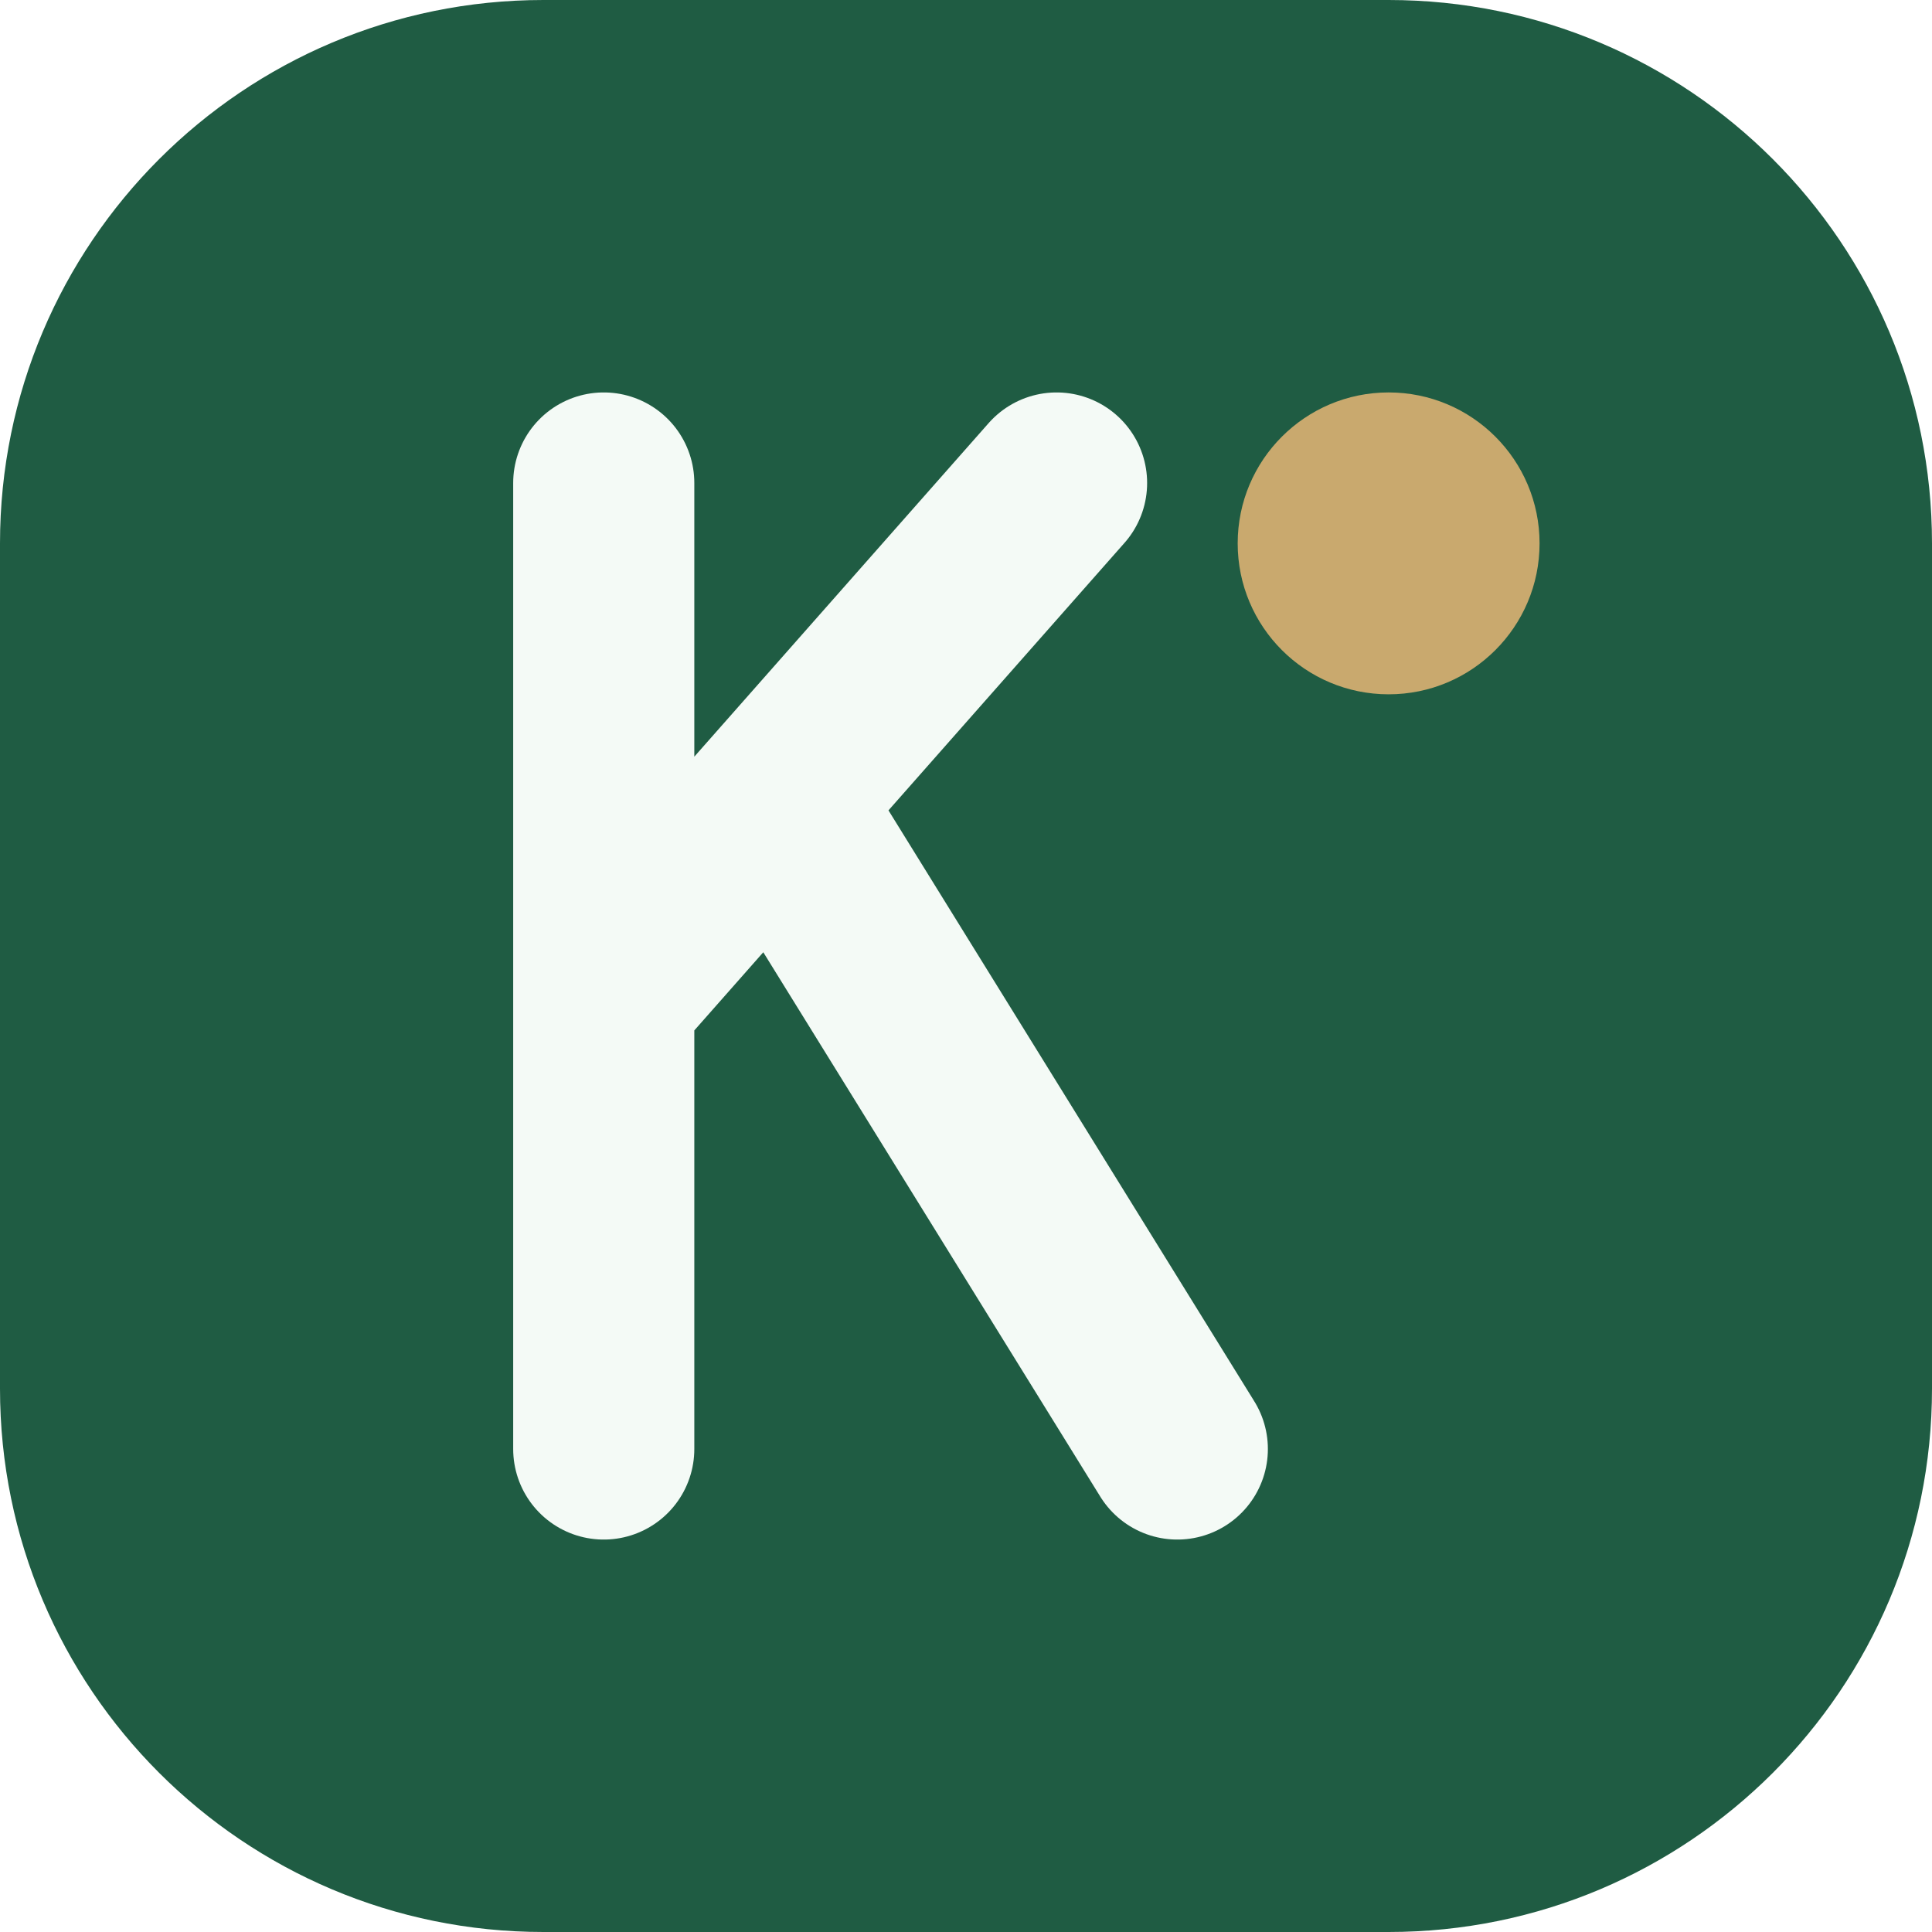
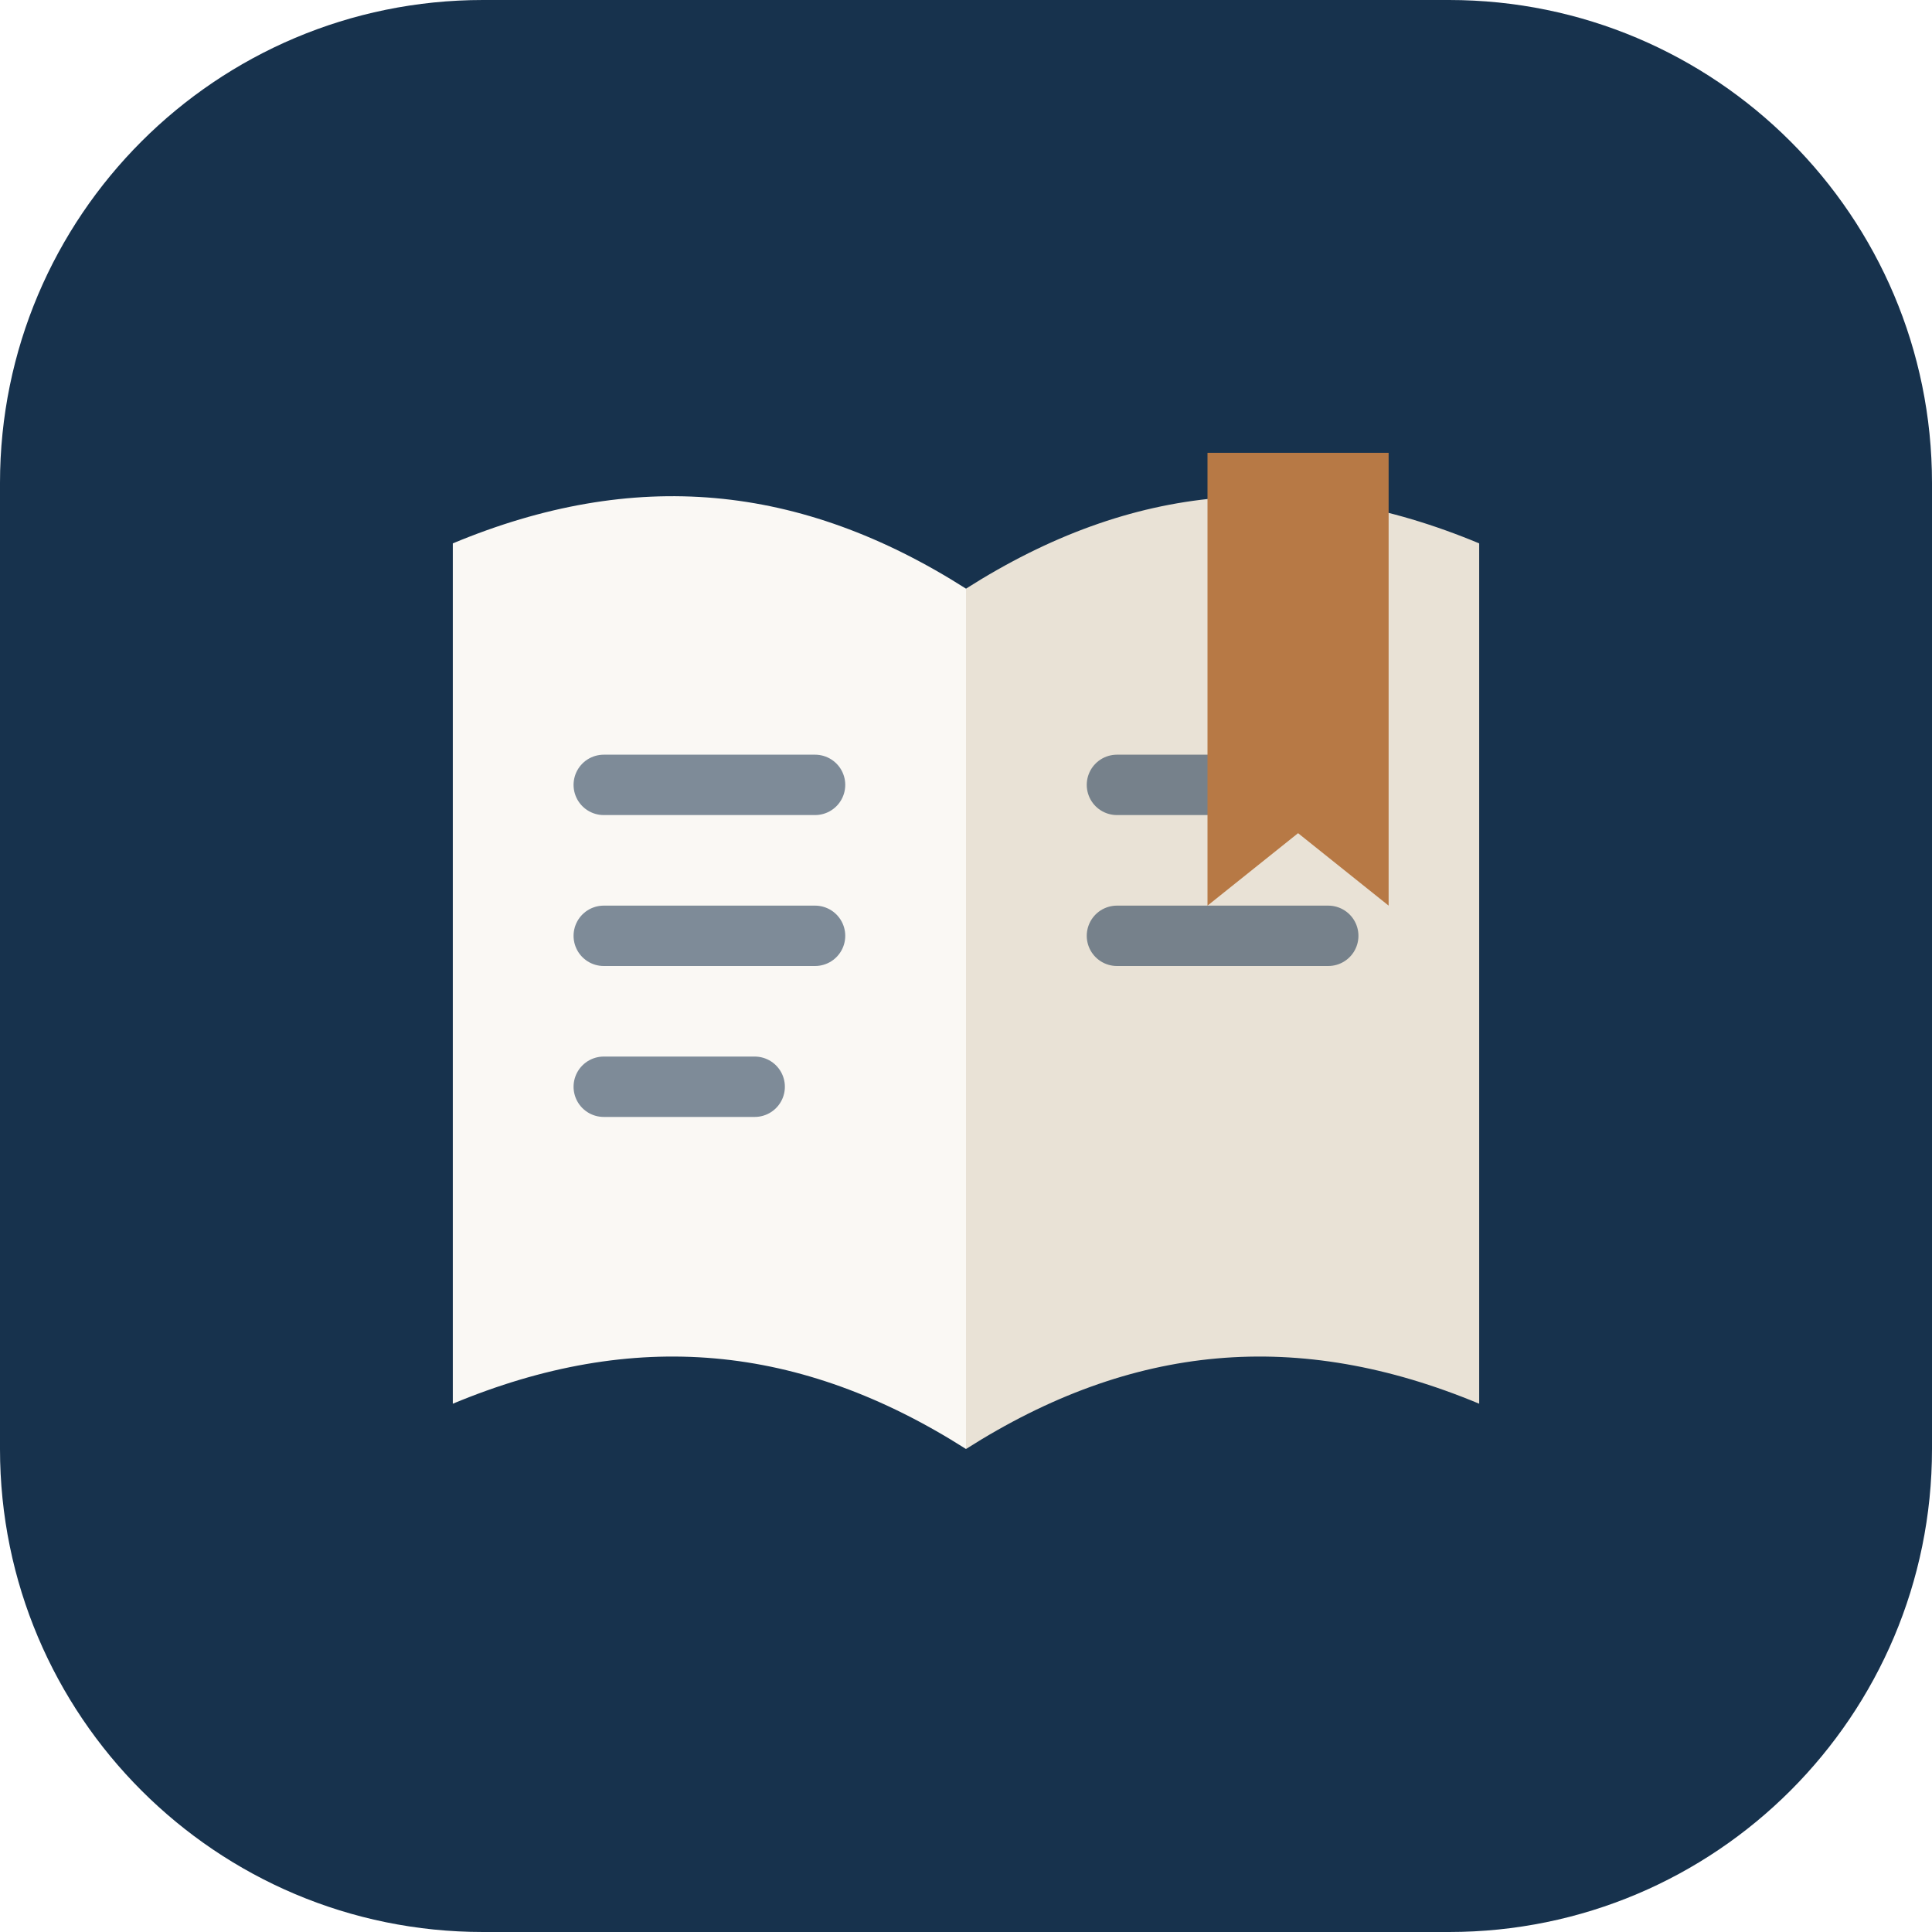
<svg xmlns="http://www.w3.org/2000/svg" viewBox="0 0 64 64">
-   <rect width="64" height="64" rx="18" fill="#1f5c43" />
-   <path d="M20 16v32M20 33l15-17M26 27l13 21" stroke="#f4faf6" stroke-width="6" stroke-linecap="round" stroke-linejoin="round" fill="none" />
-   <circle cx="46" cy="18" r="5" fill="#c9a96e" />
+   <rect width="64" height="64" rx="16" fill="#17324D" />
+   <path d="M15 18c6-2.5 11.5-2 17 1.5V48c-5.5-3.5-11-4-17-1.5z" fill="#FAF8F4" />
+   <path d="M49 18c-6-2.5-11.5-2-17 1.5V48c5.5-3.5 11-4 17-1.5z" fill="#E9E2D6" />
+   <path d="M20 26h7M20 31h7M20 36h5M37 26h7M37 31h7" stroke="#17324D" stroke-width="2" stroke-linecap="round" opacity="0.55" />
+   <path d="M40 15h6v15l-3-2.4-3 2.4z" fill="#B77945" />
</svg>
